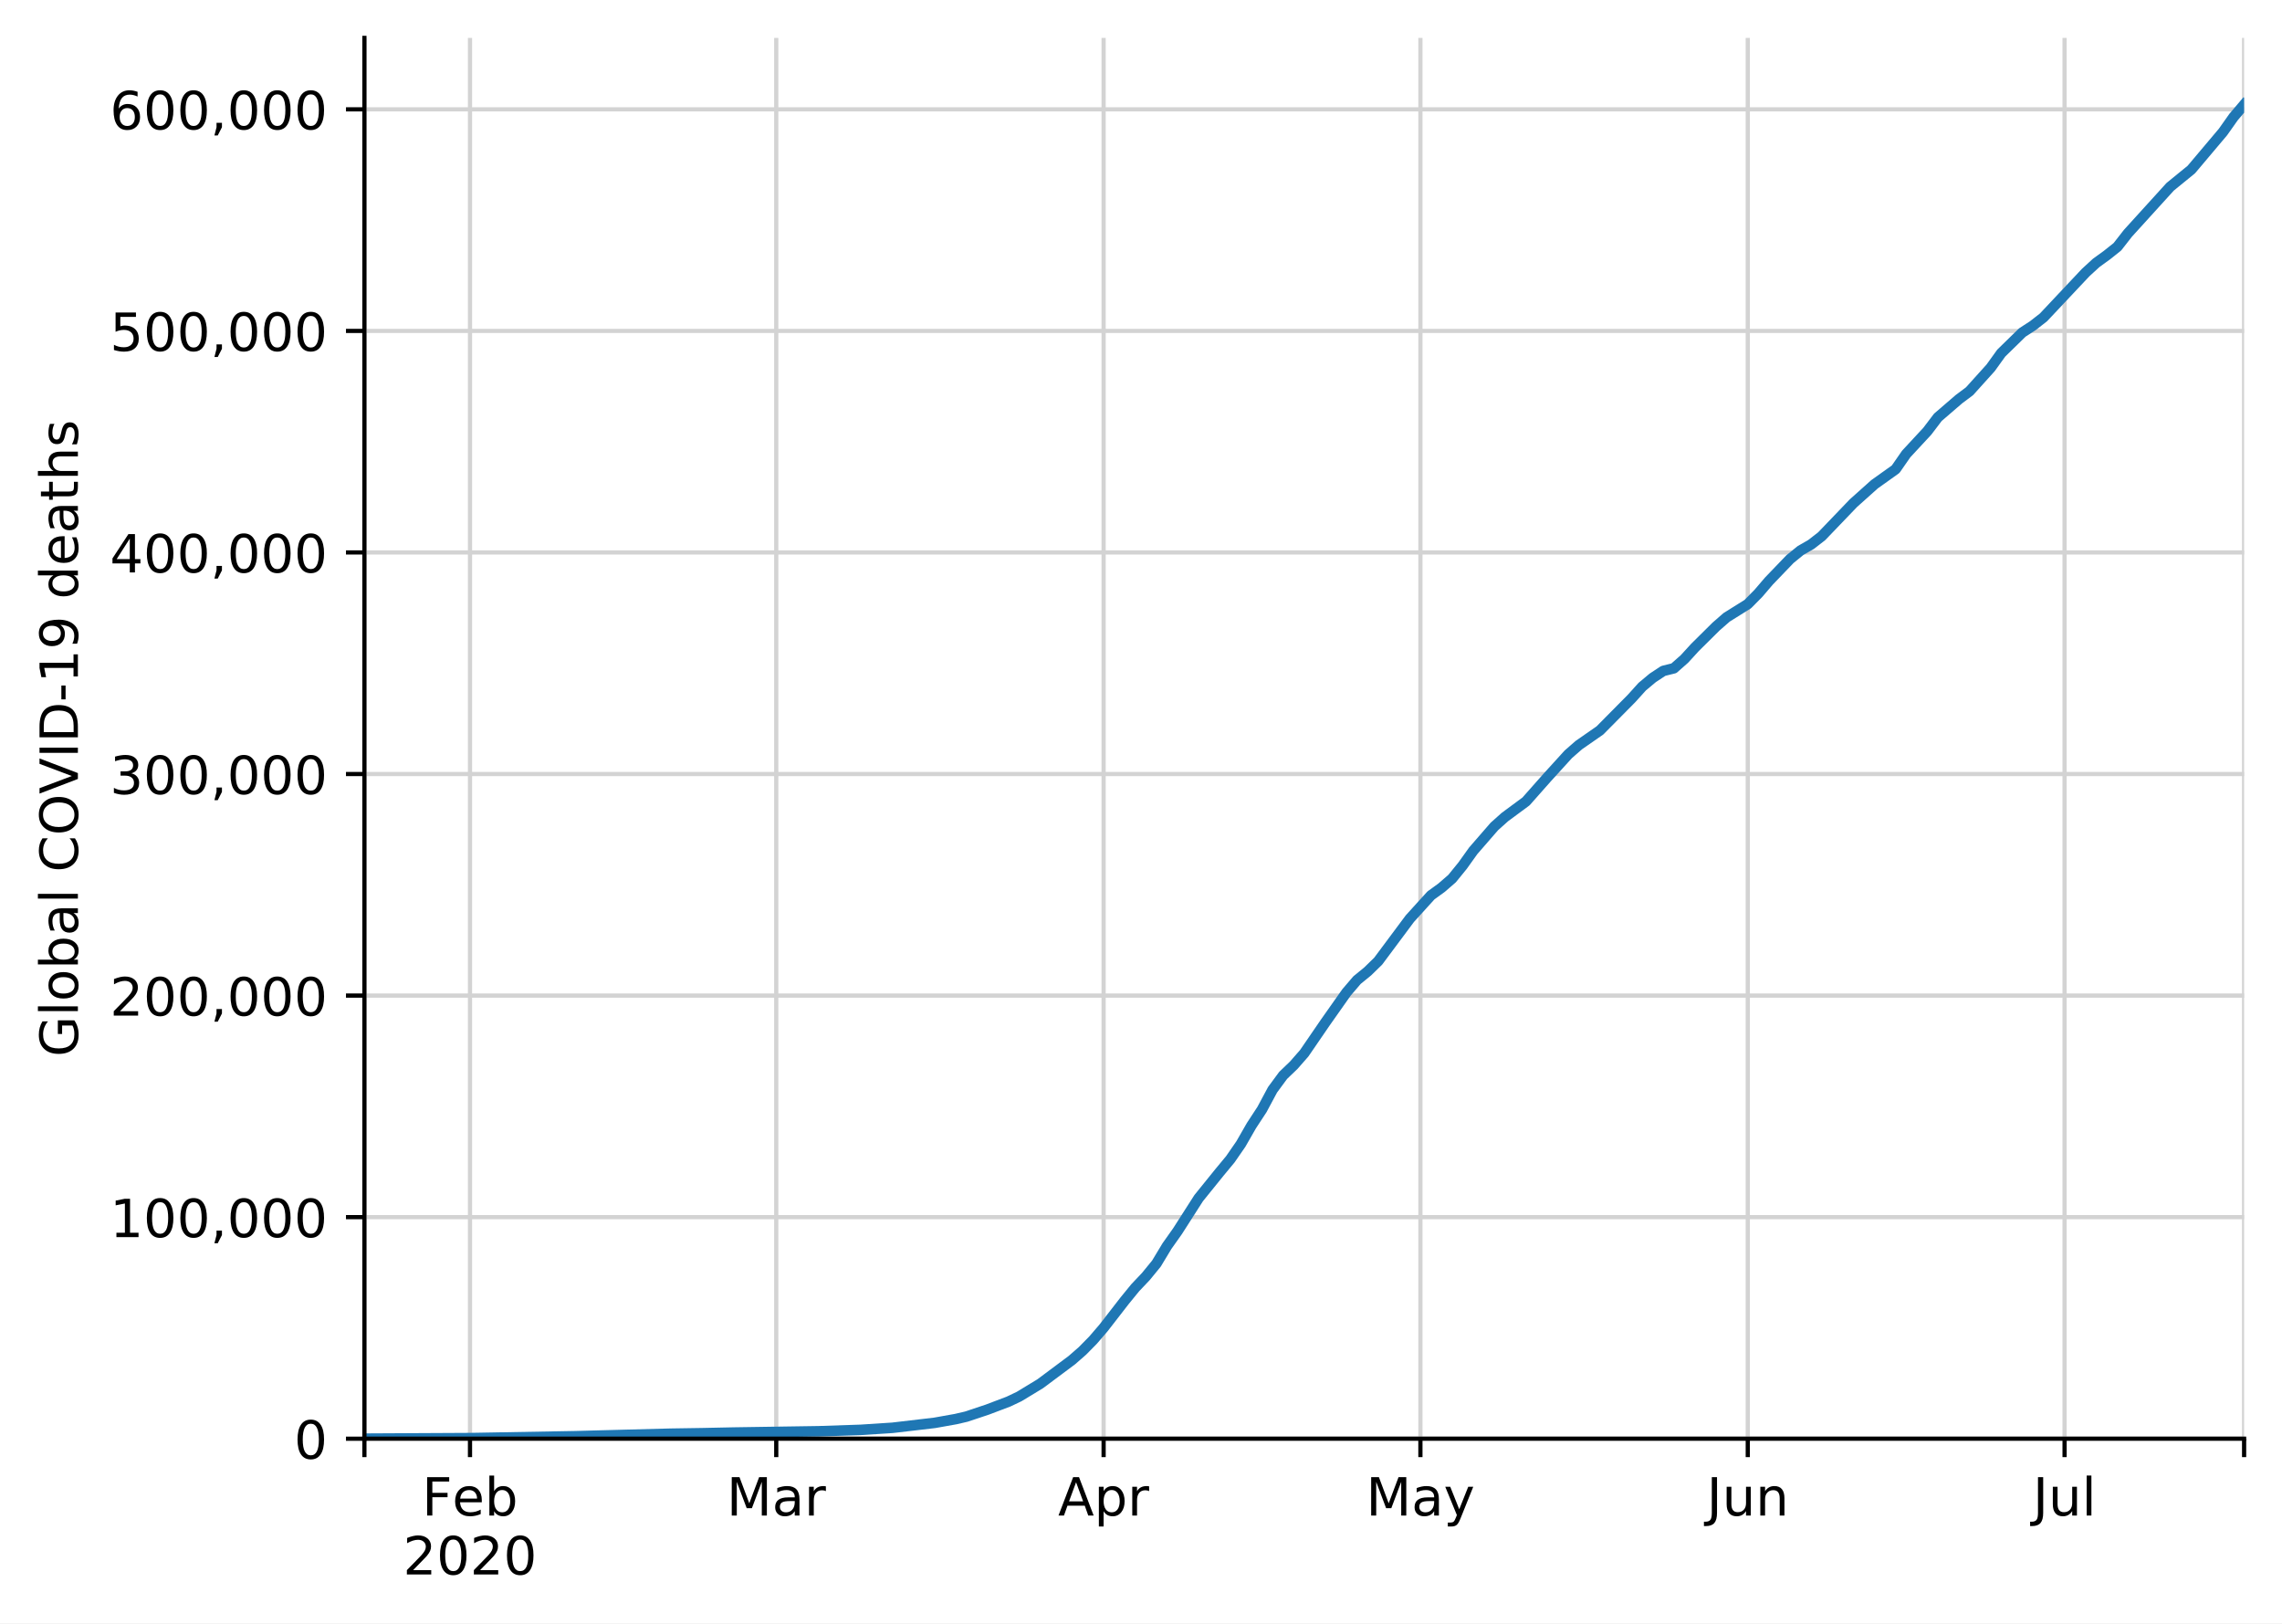
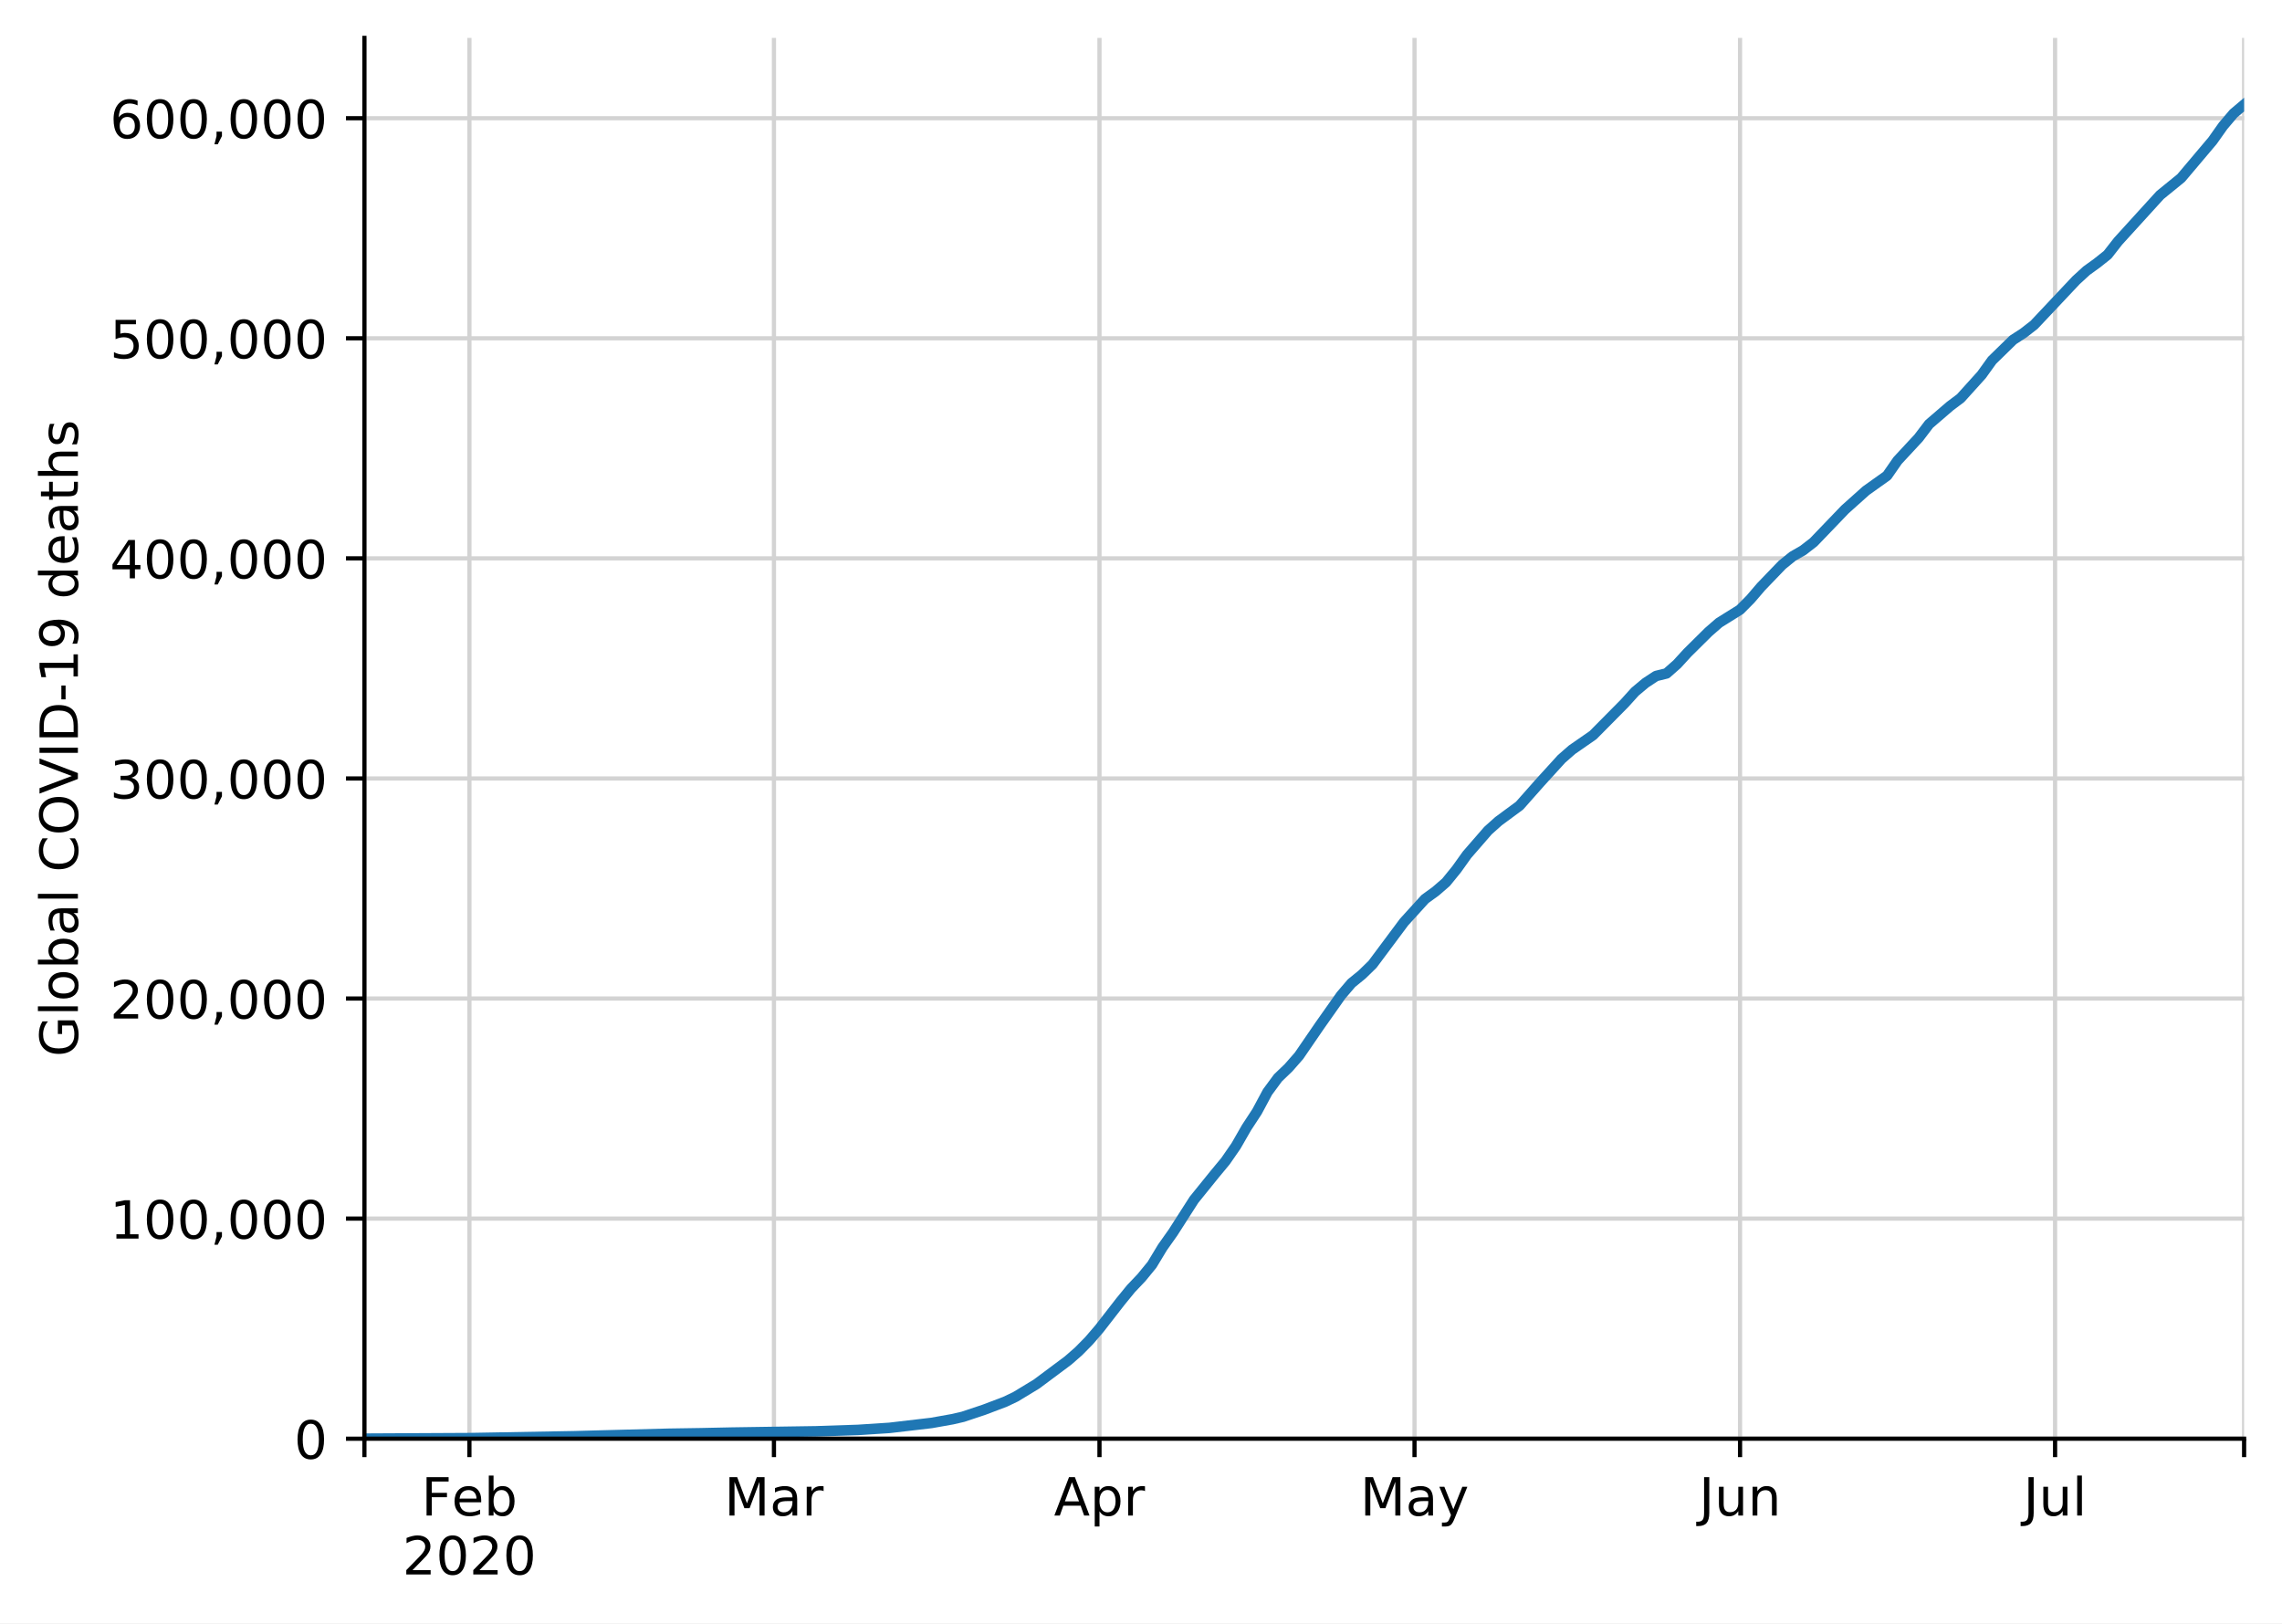
<svg xmlns="http://www.w3.org/2000/svg" xmlns:xlink="http://www.w3.org/1999/xlink" height="308.388pt" version="1.1" viewBox="0 0 433.551 308.388" width="433.551pt">
  <defs>
    <style type="text/css">
*{stroke-linecap:butt;stroke-linejoin:round;}
  </style>
  </defs>
  <g id="figure_1">
    <g id="patch_1">
      <path d="M 0 308.388  L 433.551 308.388  L 433.551 0  L 0 0  z " style="fill:#ffffff;" />
    </g>
    <g id="axes_1">
      <g id="patch_2">
        <path d="M 69.231 273.312  L 426.351 273.312  L 426.351 7.2  L 69.231 7.2  z " style="fill:#ffffff;" />
      </g>
      <g id="matplotlib.axis_1">
        <g id="xtick_1">
          <g id="line2d_1">
-             <path clip-path="url(#p1da054c358)" d="M 69.231 273.312  L 69.231 7.2  " style="fill:none;stroke:#d3d3d3;stroke-linecap:square;stroke-width:0.8;" />
+             <path clip-path="url(#pfa4cd75439)" d="M 69.231 273.312  L 69.231 7.2  " style="fill:none;stroke:#d3d3d3;stroke-linecap:square;stroke-width:0.8;" />
          </g>
          <g id="line2d_2">
            <defs>
-               <path d="M 0 0  L 0 3.5  " id="m1ffa15c0ee" style="stroke:#000000;stroke-width:0.8;" />
-             </defs>
-             <g>
-               <use style="stroke:#000000;stroke-width:0.8;" x="69.231" xlink:href="#m1ffa15c0ee" y="273.312" />
+               <path d="M 0 0  L 0 3.5  " id="m8196f565a4" style="stroke:#000000;stroke-width:0.8;" />
+             </defs>
+             <g>
+               <use style="stroke:#000000;stroke-width:0.8;" x="69.231" xlink:href="#m8196f565a4" y="273.312" />
            </g>
          </g>
        </g>
        <g id="xtick_2">
          <g id="line2d_3">
-             <path clip-path="url(#p1da054c358)" d="M 89.294 273.312  L 89.294 7.2  " style="fill:none;stroke:#d3d3d3;stroke-linecap:square;stroke-width:0.8;" />
+             <path clip-path="url(#pfa4cd75439)" d="M 89.182 273.312  L 89.182 7.2  " style="fill:none;stroke:#d3d3d3;stroke-linecap:square;stroke-width:0.8;" />
          </g>
          <g id="line2d_4">
            <g>
-               <use style="stroke:#000000;stroke-width:0.8;" x="89.294" xlink:href="#m1ffa15c0ee" y="273.312" />
+               <use style="stroke:#000000;stroke-width:0.8;" x="89.182" xlink:href="#m8196f565a4" y="273.312" />
            </g>
          </g>
          <g id="text_1">
            <defs>
              <path d="M 9.812 72.906  L 51.703 72.906  L 51.703 64.594  L 19.672 64.594  L 19.672 43.109  L 48.578 43.109  L 48.578 34.812  L 19.672 34.812  L 19.672 0  L 9.812 0  z " id="DejaVuSans-70" />
              <path d="M 56.203 29.594  L 56.203 25.203  L 14.891 25.203  Q 15.484 15.922 20.484 11.062  Q 25.484 6.203 34.422 6.203  Q 39.594 6.203 44.453 7.469  Q 49.312 8.734 54.109 11.281  L 54.109 2.781  Q 49.266 0.734 44.188 -0.344  Q 39.109 -1.422 33.891 -1.422  Q 20.797 -1.422 13.156 6.188  Q 5.516 13.812 5.516 26.812  Q 5.516 40.234 12.766 48.109  Q 20.016 56 32.328 56  Q 43.359 56 49.781 48.891  Q 56.203 41.797 56.203 29.594  z M 47.219 32.234  Q 47.125 39.594 43.094 43.984  Q 39.062 48.391 32.422 48.391  Q 24.906 48.391 20.391 44.141  Q 15.875 39.891 15.188 32.172  z " id="DejaVuSans-101" />
              <path d="M 48.688 27.297  Q 48.688 37.203 44.609 42.844  Q 40.531 48.484 33.406 48.484  Q 26.266 48.484 22.188 42.844  Q 18.109 37.203 18.109 27.297  Q 18.109 17.391 22.188 11.75  Q 26.266 6.109 33.406 6.109  Q 40.531 6.109 44.609 11.75  Q 48.688 17.391 48.688 27.297  z M 18.109 46.391  Q 20.953 51.266 25.266 53.625  Q 29.594 56 35.594 56  Q 45.562 56 51.781 48.094  Q 58.016 40.188 58.016 27.297  Q 58.016 14.406 51.781 6.484  Q 45.562 -1.422 35.594 -1.422  Q 29.594 -1.422 25.266 0.953  Q 20.953 3.328 18.109 8.203  L 18.109 0  L 9.078 0  L 9.078 75.984  L 18.109 75.984  z " id="DejaVuSans-98" />
            </defs>
-             <g transform="translate(80.17151 287.9104)scale(0.1 -0.1)">
+             <g transform="translate(80.05943 287.9104)scale(0.1 -0.1)">
              <use xlink:href="#DejaVuSans-70" />
              <use x="57.441" xlink:href="#DejaVuSans-101" />
              <use x="118.965" xlink:href="#DejaVuSans-98" />
            </g>
            <defs>
              <path d="M 19.188 8.297  L 53.609 8.297  L 53.609 0  L 7.328 0  L 7.328 8.297  Q 12.938 14.109 22.625 23.891  Q 32.328 33.688 34.812 36.531  Q 39.547 41.844 41.422 45.531  Q 43.312 49.219 43.312 52.781  Q 43.312 58.594 39.234 62.25  Q 35.156 65.922 28.609 65.922  Q 23.969 65.922 18.812 64.312  Q 13.672 62.703 7.812 59.422  L 7.812 69.391  Q 13.766 71.781 18.938 73  Q 24.125 74.219 28.422 74.219  Q 39.75 74.219 46.484 68.547  Q 53.219 62.891 53.219 53.422  Q 53.219 48.922 51.531 44.891  Q 49.859 40.875 45.406 35.406  Q 44.188 33.984 37.641 27.219  Q 31.109 20.453 19.188 8.297  z " id="DejaVuSans-50" />
              <path d="M 31.781 66.406  Q 24.172 66.406 20.328 58.906  Q 16.5 51.422 16.5 36.375  Q 16.5 21.391 20.328 13.891  Q 24.172 6.391 31.781 6.391  Q 39.453 6.391 43.281 13.891  Q 47.125 21.391 47.125 36.375  Q 47.125 51.422 43.281 58.906  Q 39.453 66.406 31.781 66.406  z M 31.781 74.219  Q 44.047 74.219 50.516 64.516  Q 56.984 54.828 56.984 36.375  Q 56.984 17.969 50.516 8.266  Q 44.047 -1.422 31.781 -1.422  Q 19.531 -1.422 13.062 8.266  Q 6.594 17.969 6.594 36.375  Q 6.594 54.828 13.062 64.516  Q 19.531 74.219 31.781 74.219  z " id="DejaVuSans-48" />
            </defs>
-             <g transform="translate(76.56917 299.1082)scale(0.1 -0.1)">
+             <g transform="translate(76.45709 299.1082)scale(0.1 -0.1)">
              <use xlink:href="#DejaVuSans-50" />
              <use x="63.623" xlink:href="#DejaVuSans-48" />
              <use x="127.246" xlink:href="#DejaVuSans-50" />
              <use x="190.869" xlink:href="#DejaVuSans-48" />
            </g>
          </g>
        </g>
        <g id="xtick_3">
          <g id="line2d_5">
-             <path clip-path="url(#p1da054c358)" d="M 147.477 273.312  L 147.477 7.2  " style="fill:none;stroke:#d3d3d3;stroke-linecap:square;stroke-width:0.8;" />
+             <path clip-path="url(#pfa4cd75439)" d="M 147.04 273.312  L 147.04 7.2  " style="fill:none;stroke:#d3d3d3;stroke-linecap:square;stroke-width:0.8;" />
          </g>
          <g id="line2d_6">
            <g>
-               <use style="stroke:#000000;stroke-width:0.8;" x="147.477" xlink:href="#m1ffa15c0ee" y="273.312" />
+               <use style="stroke:#000000;stroke-width:0.8;" x="147.04" xlink:href="#m8196f565a4" y="273.312" />
            </g>
          </g>
          <g id="text_2">
            <defs>
              <path d="M 9.812 72.906  L 24.516 72.906  L 43.109 23.297  L 61.812 72.906  L 76.516 72.906  L 76.516 0  L 66.891 0  L 66.891 64.016  L 48.094 14.016  L 38.188 14.016  L 19.391 64.016  L 19.391 0  L 9.812 0  z " id="DejaVuSans-77" />
              <path d="M 34.281 27.484  Q 23.391 27.484 19.188 25  Q 14.984 22.516 14.984 16.5  Q 14.984 11.719 18.141 8.906  Q 21.297 6.109 26.703 6.109  Q 34.188 6.109 38.703 11.406  Q 43.219 16.703 43.219 25.484  L 43.219 27.484  z M 52.203 31.203  L 52.203 0  L 43.219 0  L 43.219 8.297  Q 40.141 3.328 35.547 0.953  Q 30.953 -1.422 24.312 -1.422  Q 15.922 -1.422 10.953 3.297  Q 6 8.016 6 15.922  Q 6 25.141 12.172 29.828  Q 18.359 34.516 30.609 34.516  L 43.219 34.516  L 43.219 35.406  Q 43.219 41.609 39.141 45  Q 35.062 48.391 27.688 48.391  Q 23 48.391 18.547 47.266  Q 14.109 46.141 10.016 43.891  L 10.016 52.203  Q 14.938 54.109 19.578 55.047  Q 24.219 56 28.609 56  Q 40.484 56 46.344 49.844  Q 52.203 43.703 52.203 31.203  z " id="DejaVuSans-97" />
              <path d="M 41.109 46.297  Q 39.594 47.172 37.812 47.578  Q 36.031 48 33.891 48  Q 26.266 48 22.188 43.047  Q 18.109 38.094 18.109 28.812  L 18.109 0  L 9.078 0  L 9.078 54.688  L 18.109 54.688  L 18.109 46.188  Q 20.953 51.172 25.484 53.578  Q 30.031 56 36.531 56  Q 37.453 56 38.578 55.875  Q 39.703 55.766 41.062 55.516  z " id="DejaVuSans-114" />
            </defs>
-             <g transform="translate(138.043 287.9104)scale(0.1 -0.1)">
+             <g transform="translate(137.6059 287.9104)scale(0.1 -0.1)">
              <use xlink:href="#DejaVuSans-77" />
              <use x="86.279" xlink:href="#DejaVuSans-97" />
              <use x="147.559" xlink:href="#DejaVuSans-114" />
            </g>
          </g>
        </g>
        <g id="xtick_4">
          <g id="line2d_7">
-             <path clip-path="url(#p1da054c358)" d="M 209.672 273.312  L 209.672 7.2  " style="fill:none;stroke:#d3d3d3;stroke-linecap:square;stroke-width:0.8;" />
+             <path clip-path="url(#pfa4cd75439)" d="M 208.887 273.312  L 208.887 7.2  " style="fill:none;stroke:#d3d3d3;stroke-linecap:square;stroke-width:0.8;" />
          </g>
          <g id="line2d_8">
            <g>
-               <use style="stroke:#000000;stroke-width:0.8;" x="209.672" xlink:href="#m1ffa15c0ee" y="273.312" />
+               <use style="stroke:#000000;stroke-width:0.8;" x="208.887" xlink:href="#m8196f565a4" y="273.312" />
            </g>
          </g>
          <g id="text_3">
            <defs>
              <path d="M 34.188 63.188  L 20.797 26.906  L 47.609 26.906  z M 28.609 72.906  L 39.797 72.906  L 67.578 0  L 57.328 0  L 50.688 18.703  L 17.828 18.703  L 11.188 0  L 0.781 0  z " id="DejaVuSans-65" />
              <path d="M 18.109 8.203  L 18.109 -20.797  L 9.078 -20.797  L 9.078 54.688  L 18.109 54.688  L 18.109 46.391  Q 20.953 51.266 25.266 53.625  Q 29.594 56 35.594 56  Q 45.562 56 51.781 48.094  Q 58.016 40.188 58.016 27.297  Q 58.016 14.406 51.781 6.484  Q 45.562 -1.422 35.594 -1.422  Q 29.594 -1.422 25.266 0.953  Q 20.953 3.328 18.109 8.203  z M 48.688 27.297  Q 48.688 37.203 44.609 42.844  Q 40.531 48.484 33.406 48.484  Q 26.266 48.484 22.188 42.844  Q 18.109 37.203 18.109 27.297  Q 18.109 17.391 22.188 11.75  Q 26.266 6.109 33.406 6.109  Q 40.531 6.109 44.609 11.75  Q 48.688 17.391 48.688 27.297  z " id="DejaVuSans-112" />
            </defs>
-             <g transform="translate(201.0217 287.9104)scale(0.1 -0.1)">
+             <g transform="translate(200.2371 287.9104)scale(0.1 -0.1)">
              <use xlink:href="#DejaVuSans-65" />
              <use x="68.408" xlink:href="#DejaVuSans-112" />
              <use x="131.885" xlink:href="#DejaVuSans-114" />
            </g>
          </g>
        </g>
        <g id="xtick_5">
          <g id="line2d_9">
-             <path clip-path="url(#p1da054c358)" d="M 269.86 273.312  L 269.86 7.2  " style="fill:none;stroke:#d3d3d3;stroke-linecap:square;stroke-width:0.8;" />
+             <path clip-path="url(#pfa4cd75439)" d="M 268.74 273.312  L 268.74 7.2  " style="fill:none;stroke:#d3d3d3;stroke-linecap:square;stroke-width:0.8;" />
          </g>
          <g id="line2d_10">
            <g>
-               <use style="stroke:#000000;stroke-width:0.8;" x="269.86" xlink:href="#m1ffa15c0ee" y="273.312" />
+               <use style="stroke:#000000;stroke-width:0.8;" x="268.74" xlink:href="#m8196f565a4" y="273.312" />
            </g>
          </g>
          <g id="text_4">
            <defs>
              <path d="M 32.172 -5.078  Q 28.375 -14.844 24.75 -17.812  Q 21.141 -20.797 15.094 -20.797  L 7.906 -20.797  L 7.906 -13.281  L 13.188 -13.281  Q 16.891 -13.281 18.938 -11.516  Q 21 -9.766 23.484 -3.219  L 25.094 0.875  L 2.984 54.688  L 12.5 54.688  L 29.594 11.922  L 46.688 54.688  L 56.203 54.688  z " id="DejaVuSans-121" />
            </defs>
-             <g transform="translate(259.523 287.9104)scale(0.1 -0.1)">
+             <g transform="translate(258.4021 287.9104)scale(0.1 -0.1)">
              <use xlink:href="#DejaVuSans-77" />
              <use x="86.279" xlink:href="#DejaVuSans-97" />
              <use x="147.559" xlink:href="#DejaVuSans-121" />
            </g>
          </g>
        </g>
        <g id="xtick_6">
          <g id="line2d_11">
-             <path clip-path="url(#p1da054c358)" d="M 332.056 273.312  L 332.056 7.2  " style="fill:none;stroke:#d3d3d3;stroke-linecap:square;stroke-width:0.8;" />
+             <path clip-path="url(#pfa4cd75439)" d="M 330.587 273.312  L 330.587 7.2  " style="fill:none;stroke:#d3d3d3;stroke-linecap:square;stroke-width:0.8;" />
          </g>
          <g id="line2d_12">
            <g>
-               <use style="stroke:#000000;stroke-width:0.8;" x="332.056" xlink:href="#m1ffa15c0ee" y="273.312" />
+               <use style="stroke:#000000;stroke-width:0.8;" x="330.587" xlink:href="#m8196f565a4" y="273.312" />
            </g>
          </g>
          <g id="text_5">
            <defs>
              <path d="M 9.812 72.906  L 19.672 72.906  L 19.672 5.078  Q 19.672 -8.109 14.672 -14.062  Q 9.672 -20.016 -1.422 -20.016  L -5.172 -20.016  L -5.172 -11.719  L -2.094 -11.719  Q 4.438 -11.719 7.125 -8.047  Q 9.812 -4.391 9.812 5.078  z " id="DejaVuSans-74" />
              <path d="M 8.5 21.578  L 8.5 54.688  L 17.484 54.688  L 17.484 21.922  Q 17.484 14.156 20.5 10.266  Q 23.531 6.391 29.594 6.391  Q 36.859 6.391 41.078 11.031  Q 45.312 15.672 45.312 23.688  L 45.312 54.688  L 54.297 54.688  L 54.297 0  L 45.312 0  L 45.312 8.406  Q 42.047 3.422 37.719 1  Q 33.406 -1.422 27.688 -1.422  Q 18.266 -1.422 13.375 4.438  Q 8.5 10.297 8.5 21.578  z M 31.109 56  z " id="DejaVuSans-117" />
              <path d="M 54.891 33.016  L 54.891 0  L 45.906 0  L 45.906 32.719  Q 45.906 40.484 42.875 44.328  Q 39.844 48.188 33.797 48.188  Q 26.516 48.188 22.312 43.547  Q 18.109 38.922 18.109 30.906  L 18.109 0  L 9.078 0  L 9.078 54.688  L 18.109 54.688  L 18.109 46.188  Q 21.344 51.125 25.703 53.562  Q 30.078 56 35.797 56  Q 45.219 56 50.047 50.172  Q 54.891 44.344 54.891 33.016  z " id="DejaVuSans-110" />
            </defs>
-             <g transform="translate(324.243 287.9104)scale(0.1 -0.1)">
+             <g transform="translate(322.7747 287.9104)scale(0.1 -0.1)">
              <use xlink:href="#DejaVuSans-74" />
              <use x="29.492" xlink:href="#DejaVuSans-117" />
              <use x="92.871" xlink:href="#DejaVuSans-110" />
            </g>
          </g>
        </g>
        <g id="xtick_7">
          <g id="line2d_13">
-             <path clip-path="url(#p1da054c358)" d="M 392.244 273.312  L 392.244 7.2  " style="fill:none;stroke:#d3d3d3;stroke-linecap:square;stroke-width:0.8;" />
+             <path clip-path="url(#pfa4cd75439)" d="M 390.44 273.312  L 390.44 7.2  " style="fill:none;stroke:#d3d3d3;stroke-linecap:square;stroke-width:0.8;" />
          </g>
          <g id="line2d_14">
            <g>
-               <use style="stroke:#000000;stroke-width:0.8;" x="392.244" xlink:href="#m1ffa15c0ee" y="273.312" />
+               <use style="stroke:#000000;stroke-width:0.8;" x="390.44" xlink:href="#m8196f565a4" y="273.312" />
            </g>
          </g>
          <g id="text_6">
            <defs>
              <path d="M 9.422 75.984  L 18.406 75.984  L 18.406 0  L 9.422 0  z " id="DejaVuSans-108" />
            </defs>
-             <g transform="translate(386.2115 287.9104)scale(0.1 -0.1)">
+             <g transform="translate(384.4069 287.9104)scale(0.1 -0.1)">
              <use xlink:href="#DejaVuSans-74" />
              <use x="29.492" xlink:href="#DejaVuSans-117" />
              <use x="92.871" xlink:href="#DejaVuSans-108" />
            </g>
          </g>
        </g>
        <g id="xtick_8">
          <g id="line2d_15">
-             <path clip-path="url(#p1da054c358)" d="M 426.351 273.312  L 426.351 7.2  " style="fill:none;stroke:#d3d3d3;stroke-linecap:square;stroke-width:0.8;" />
+             <path clip-path="url(#pfa4cd75439)" d="M 426.351 273.312  L 426.351 7.2  " style="fill:none;stroke:#d3d3d3;stroke-linecap:square;stroke-width:0.8;" />
          </g>
          <g id="line2d_16">
            <g>
-               <use style="stroke:#000000;stroke-width:0.8;" x="426.351" xlink:href="#m1ffa15c0ee" y="273.312" />
+               <use style="stroke:#000000;stroke-width:0.8;" x="426.351" xlink:href="#m8196f565a4" y="273.312" />
            </g>
          </g>
        </g>
      </g>
      <g id="matplotlib.axis_2">
        <g id="ytick_1">
          <g id="line2d_17">
-             <path clip-path="url(#p1da054c358)" d="M 69.231 273.312  L 426.351 273.312  " style="fill:none;stroke:#d3d3d3;stroke-linecap:square;stroke-width:0.8;" />
+             <path clip-path="url(#pfa4cd75439)" d="M 69.231 273.312  L 426.351 273.312  " style="fill:none;stroke:#d3d3d3;stroke-linecap:square;stroke-width:0.8;" />
          </g>
          <g id="line2d_18">
            <defs>
-               <path d="M 0 0  L -3.5 0  " id="m6db7360378" style="stroke:#000000;stroke-width:0.8;" />
-             </defs>
-             <g>
-               <use style="stroke:#000000;stroke-width:0.8;" x="69.231" xlink:href="#m6db7360378" y="273.312" />
+               <path d="M 0 0  L -3.5 0  " id="m41dc37378f" style="stroke:#000000;stroke-width:0.8;" />
+             </defs>
+             <g>
+               <use style="stroke:#000000;stroke-width:0.8;" x="69.231" xlink:href="#m41dc37378f" y="273.312" />
            </g>
          </g>
          <g id="text_7">
            <g transform="translate(55.86875 277.1112)scale(0.1 -0.1)">
              <use xlink:href="#DejaVuSans-48" />
            </g>
          </g>
        </g>
        <g id="ytick_2">
          <g id="line2d_19">
-             <path clip-path="url(#p1da054c358)" d="M 69.231 231.222  L 426.351 231.222  " style="fill:none;stroke:#d3d3d3;stroke-linecap:square;stroke-width:0.8;" />
+             <path clip-path="url(#pfa4cd75439)" d="M 69.231 231.502  L 426.351 231.502  " style="fill:none;stroke:#d3d3d3;stroke-linecap:square;stroke-width:0.8;" />
          </g>
          <g id="line2d_20">
            <g>
-               <use style="stroke:#000000;stroke-width:0.8;" x="69.231" xlink:href="#m6db7360378" y="231.222" />
+               <use style="stroke:#000000;stroke-width:0.8;" x="69.231" xlink:href="#m41dc37378f" y="231.502" />
            </g>
          </g>
          <g id="text_8">
            <defs>
              <path d="M 12.406 8.297  L 28.516 8.297  L 28.516 63.922  L 10.984 60.406  L 10.984 69.391  L 28.422 72.906  L 38.281 72.906  L 38.281 8.297  L 54.391 8.297  L 54.391 0  L 12.406 0  z " id="DejaVuSans-49" />
              <path d="M 11.719 12.406  L 22.016 12.406  L 22.016 4  L 14.016 -11.625  L 7.719 -11.625  L 11.719 4  z " id="DejaVuSans-44" />
            </defs>
-             <g transform="translate(20.87813 235.0211)scale(0.1 -0.1)">
+             <g transform="translate(20.87813 235.3013)scale(0.1 -0.1)">
              <use xlink:href="#DejaVuSans-49" />
              <use x="63.623" xlink:href="#DejaVuSans-48" />
              <use x="127.246" xlink:href="#DejaVuSans-48" />
              <use x="190.869" xlink:href="#DejaVuSans-44" />
              <use x="222.656" xlink:href="#DejaVuSans-48" />
              <use x="286.279" xlink:href="#DejaVuSans-48" />
              <use x="349.902" xlink:href="#DejaVuSans-48" />
            </g>
          </g>
        </g>
        <g id="ytick_3">
          <g id="line2d_21">
-             <path clip-path="url(#p1da054c358)" d="M 69.231 189.132  L 426.351 189.132  " style="fill:none;stroke:#d3d3d3;stroke-linecap:square;stroke-width:0.8;" />
+             <path clip-path="url(#pfa4cd75439)" d="M 69.231 189.692  L 426.351 189.692  " style="fill:none;stroke:#d3d3d3;stroke-linecap:square;stroke-width:0.8;" />
          </g>
          <g id="line2d_22">
            <g>
-               <use style="stroke:#000000;stroke-width:0.8;" x="69.231" xlink:href="#m6db7360378" y="189.132" />
+               <use style="stroke:#000000;stroke-width:0.8;" x="69.231" xlink:href="#m41dc37378f" y="189.692" />
            </g>
          </g>
          <g id="text_9">
-             <g transform="translate(20.87813 192.9311)scale(0.1 -0.1)">
+             <g transform="translate(20.87813 193.4914)scale(0.1 -0.1)">
              <use xlink:href="#DejaVuSans-50" />
              <use x="63.623" xlink:href="#DejaVuSans-48" />
              <use x="127.246" xlink:href="#DejaVuSans-48" />
              <use x="190.869" xlink:href="#DejaVuSans-44" />
              <use x="222.656" xlink:href="#DejaVuSans-48" />
              <use x="286.279" xlink:href="#DejaVuSans-48" />
              <use x="349.902" xlink:href="#DejaVuSans-48" />
            </g>
          </g>
        </g>
        <g id="ytick_4">
          <g id="line2d_23">
-             <path clip-path="url(#p1da054c358)" d="M 69.231 147.042  L 426.351 147.042  " style="fill:none;stroke:#d3d3d3;stroke-linecap:square;stroke-width:0.8;" />
+             <path clip-path="url(#pfa4cd75439)" d="M 69.231 147.882  L 426.351 147.882  " style="fill:none;stroke:#d3d3d3;stroke-linecap:square;stroke-width:0.8;" />
          </g>
          <g id="line2d_24">
            <g>
-               <use style="stroke:#000000;stroke-width:0.8;" x="69.231" xlink:href="#m6db7360378" y="147.042" />
+               <use style="stroke:#000000;stroke-width:0.8;" x="69.231" xlink:href="#m41dc37378f" y="147.882" />
            </g>
          </g>
          <g id="text_10">
            <defs>
              <path d="M 40.578 39.312  Q 47.656 37.797 51.625 33  Q 55.609 28.219 55.609 21.188  Q 55.609 10.406 48.188 4.484  Q 40.766 -1.422 27.094 -1.422  Q 22.516 -1.422 17.656 -0.516  Q 12.797 0.391 7.625 2.203  L 7.625 11.719  Q 11.719 9.328 16.594 8.109  Q 21.484 6.891 26.812 6.891  Q 36.078 6.891 40.938 10.547  Q 45.797 14.203 45.797 21.188  Q 45.797 27.641 41.281 31.266  Q 36.766 34.906 28.719 34.906  L 20.219 34.906  L 20.219 43.016  L 29.109 43.016  Q 36.375 43.016 40.234 45.922  Q 44.094 48.828 44.094 54.297  Q 44.094 59.906 40.109 62.906  Q 36.141 65.922 28.719 65.922  Q 24.656 65.922 20.016 65.031  Q 15.375 64.156 9.812 62.312  L 9.812 71.094  Q 15.438 72.656 20.344 73.438  Q 25.25 74.219 29.594 74.219  Q 40.828 74.219 47.359 69.109  Q 53.906 64.016 53.906 55.328  Q 53.906 49.266 50.438 45.094  Q 46.969 40.922 40.578 39.312  z " id="DejaVuSans-51" />
            </defs>
-             <g transform="translate(20.87813 150.841)scale(0.1 -0.1)">
+             <g transform="translate(20.87813 151.6815)scale(0.1 -0.1)">
              <use xlink:href="#DejaVuSans-51" />
              <use x="63.623" xlink:href="#DejaVuSans-48" />
              <use x="127.246" xlink:href="#DejaVuSans-48" />
              <use x="190.869" xlink:href="#DejaVuSans-44" />
              <use x="222.656" xlink:href="#DejaVuSans-48" />
              <use x="286.279" xlink:href="#DejaVuSans-48" />
              <use x="349.902" xlink:href="#DejaVuSans-48" />
            </g>
          </g>
        </g>
        <g id="ytick_5">
          <g id="line2d_25">
-             <path clip-path="url(#p1da054c358)" d="M 69.231 104.952  L 426.351 104.952  " style="fill:none;stroke:#d3d3d3;stroke-linecap:square;stroke-width:0.8;" />
+             <path clip-path="url(#pfa4cd75439)" d="M 69.231 106.072  L 426.351 106.072  " style="fill:none;stroke:#d3d3d3;stroke-linecap:square;stroke-width:0.8;" />
          </g>
          <g id="line2d_26">
            <g>
-               <use style="stroke:#000000;stroke-width:0.8;" x="69.231" xlink:href="#m6db7360378" y="104.952" />
+               <use style="stroke:#000000;stroke-width:0.8;" x="69.231" xlink:href="#m41dc37378f" y="106.072" />
            </g>
          </g>
          <g id="text_11">
            <defs>
              <path d="M 37.797 64.312  L 12.891 25.391  L 37.797 25.391  z M 35.203 72.906  L 47.609 72.906  L 47.609 25.391  L 58.016 25.391  L 58.016 17.188  L 47.609 17.188  L 47.609 0  L 37.797 0  L 37.797 17.188  L 4.891 17.188  L 4.891 26.703  z " id="DejaVuSans-52" />
            </defs>
-             <g transform="translate(20.87813 108.7509)scale(0.1 -0.1)">
+             <g transform="translate(20.87813 109.8716)scale(0.1 -0.1)">
              <use xlink:href="#DejaVuSans-52" />
              <use x="63.623" xlink:href="#DejaVuSans-48" />
              <use x="127.246" xlink:href="#DejaVuSans-48" />
              <use x="190.869" xlink:href="#DejaVuSans-44" />
              <use x="222.656" xlink:href="#DejaVuSans-48" />
              <use x="286.279" xlink:href="#DejaVuSans-48" />
              <use x="349.902" xlink:href="#DejaVuSans-48" />
            </g>
          </g>
        </g>
        <g id="ytick_6">
          <g id="line2d_27">
-             <path clip-path="url(#p1da054c358)" d="M 69.231 62.862  L 426.351 62.862  " style="fill:none;stroke:#d3d3d3;stroke-linecap:square;stroke-width:0.8;" />
+             <path clip-path="url(#pfa4cd75439)" d="M 69.231 64.262  L 426.351 64.262  " style="fill:none;stroke:#d3d3d3;stroke-linecap:square;stroke-width:0.8;" />
          </g>
          <g id="line2d_28">
            <g>
-               <use style="stroke:#000000;stroke-width:0.8;" x="69.231" xlink:href="#m6db7360378" y="62.862" />
+               <use style="stroke:#000000;stroke-width:0.8;" x="69.231" xlink:href="#m41dc37378f" y="64.262" />
            </g>
          </g>
          <g id="text_12">
            <defs>
              <path d="M 10.797 72.906  L 49.516 72.906  L 49.516 64.594  L 19.828 64.594  L 19.828 46.734  Q 21.969 47.469 24.109 47.828  Q 26.266 48.188 28.422 48.188  Q 40.625 48.188 47.75 41.5  Q 54.891 34.812 54.891 23.391  Q 54.891 11.625 47.562 5.094  Q 40.234 -1.422 26.906 -1.422  Q 22.312 -1.422 17.547 -0.641  Q 12.797 0.141 7.719 1.703  L 7.719 11.625  Q 12.109 9.234 16.797 8.062  Q 21.484 6.891 26.703 6.891  Q 35.156 6.891 40.078 11.328  Q 45.016 15.766 45.016 23.391  Q 45.016 31 40.078 35.438  Q 35.156 39.891 26.703 39.891  Q 22.75 39.891 18.812 39.016  Q 14.891 38.141 10.797 36.281  z " id="DejaVuSans-53" />
            </defs>
-             <g transform="translate(20.87813 66.66084)scale(0.1 -0.1)">
+             <g transform="translate(20.87813 68.06171)scale(0.1 -0.1)">
              <use xlink:href="#DejaVuSans-53" />
              <use x="63.623" xlink:href="#DejaVuSans-48" />
              <use x="127.246" xlink:href="#DejaVuSans-48" />
              <use x="190.869" xlink:href="#DejaVuSans-44" />
              <use x="222.656" xlink:href="#DejaVuSans-48" />
              <use x="286.279" xlink:href="#DejaVuSans-48" />
              <use x="349.902" xlink:href="#DejaVuSans-48" />
            </g>
          </g>
        </g>
        <g id="ytick_7">
          <g id="line2d_29">
-             <path clip-path="url(#p1da054c358)" d="M 69.231 20.772  L 426.351 20.772  " style="fill:none;stroke:#d3d3d3;stroke-linecap:square;stroke-width:0.8;" />
+             <path clip-path="url(#pfa4cd75439)" d="M 69.231 22.453  L 426.351 22.453  " style="fill:none;stroke:#d3d3d3;stroke-linecap:square;stroke-width:0.8;" />
          </g>
          <g id="line2d_30">
            <g>
-               <use style="stroke:#000000;stroke-width:0.8;" x="69.231" xlink:href="#m6db7360378" y="20.772" />
+               <use style="stroke:#000000;stroke-width:0.8;" x="69.231" xlink:href="#m41dc37378f" y="22.453" />
            </g>
          </g>
          <g id="text_13">
            <defs>
              <path d="M 33.016 40.375  Q 26.375 40.375 22.484 35.828  Q 18.609 31.297 18.609 23.391  Q 18.609 15.531 22.484 10.953  Q 26.375 6.391 33.016 6.391  Q 39.656 6.391 43.531 10.953  Q 47.406 15.531 47.406 23.391  Q 47.406 31.297 43.531 35.828  Q 39.656 40.375 33.016 40.375  z M 52.594 71.297  L 52.594 62.312  Q 48.875 64.062 45.094 64.984  Q 41.312 65.922 37.594 65.922  Q 27.828 65.922 22.672 59.328  Q 17.531 52.734 16.797 39.406  Q 19.672 43.656 24.016 45.922  Q 28.375 48.188 33.594 48.188  Q 44.578 48.188 50.953 41.516  Q 57.328 34.859 57.328 23.391  Q 57.328 12.156 50.688 5.359  Q 44.047 -1.422 33.016 -1.422  Q 20.359 -1.422 13.672 8.266  Q 6.984 17.969 6.984 36.375  Q 6.984 53.656 15.188 63.938  Q 23.391 74.219 37.203 74.219  Q 40.922 74.219 44.703 73.484  Q 48.484 72.75 52.594 71.297  z " id="DejaVuSans-54" />
            </defs>
-             <g transform="translate(20.87813 24.57076)scale(0.1 -0.1)">
+             <g transform="translate(20.87813 26.25181)scale(0.1 -0.1)">
              <use xlink:href="#DejaVuSans-54" />
              <use x="63.623" xlink:href="#DejaVuSans-48" />
              <use x="127.246" xlink:href="#DejaVuSans-48" />
              <use x="190.869" xlink:href="#DejaVuSans-44" />
              <use x="222.656" xlink:href="#DejaVuSans-48" />
              <use x="286.279" xlink:href="#DejaVuSans-48" />
              <use x="349.902" xlink:href="#DejaVuSans-48" />
            </g>
          </g>
        </g>
        <g id="text_14">
          <defs>
            <path d="M 59.516 10.406  L 59.516 29.984  L 43.406 29.984  L 43.406 38.094  L 69.281 38.094  L 69.281 6.781  Q 63.578 2.734 56.688 0.656  Q 49.812 -1.422 42 -1.422  Q 24.906 -1.422 15.25 8.562  Q 5.609 18.562 5.609 36.375  Q 5.609 54.25 15.25 64.234  Q 24.906 74.219 42 74.219  Q 49.125 74.219 55.547 72.453  Q 61.969 70.703 67.391 67.281  L 67.391 56.781  Q 61.922 61.422 55.766 63.766  Q 49.609 66.109 42.828 66.109  Q 29.438 66.109 22.719 58.641  Q 16.016 51.172 16.016 36.375  Q 16.016 21.625 22.719 14.156  Q 29.438 6.688 42.828 6.688  Q 48.047 6.688 52.141 7.594  Q 56.25 8.5 59.516 10.406  z " id="DejaVuSans-71" />
            <path d="M 30.609 48.391  Q 23.391 48.391 19.188 42.75  Q 14.984 37.109 14.984 27.297  Q 14.984 17.484 19.156 11.844  Q 23.344 6.203 30.609 6.203  Q 37.797 6.203 41.984 11.859  Q 46.188 17.531 46.188 27.297  Q 46.188 37.016 41.984 42.703  Q 37.797 48.391 30.609 48.391  z M 30.609 56  Q 42.328 56 49.016 48.375  Q 55.719 40.766 55.719 27.297  Q 55.719 13.875 49.016 6.219  Q 42.328 -1.422 30.609 -1.422  Q 18.844 -1.422 12.172 6.219  Q 5.516 13.875 5.516 27.297  Q 5.516 40.766 12.172 48.375  Q 18.844 56 30.609 56  z " id="DejaVuSans-111" />
            <path id="DejaVuSans-32" />
            <path d="M 64.406 67.281  L 64.406 56.891  Q 59.422 61.531 53.781 63.812  Q 48.141 66.109 41.797 66.109  Q 29.297 66.109 22.656 58.469  Q 16.016 50.828 16.016 36.375  Q 16.016 21.969 22.656 14.328  Q 29.297 6.688 41.797 6.688  Q 48.141 6.688 53.781 8.984  Q 59.422 11.281 64.406 15.922  L 64.406 5.609  Q 59.234 2.094 53.438 0.328  Q 47.656 -1.422 41.219 -1.422  Q 24.656 -1.422 15.125 8.703  Q 5.609 18.844 5.609 36.375  Q 5.609 53.953 15.125 64.078  Q 24.656 74.219 41.219 74.219  Q 47.75 74.219 53.531 72.484  Q 59.328 70.75 64.406 67.281  z " id="DejaVuSans-67" />
            <path d="M 39.406 66.219  Q 28.656 66.219 22.328 58.203  Q 16.016 50.203 16.016 36.375  Q 16.016 22.609 22.328 14.594  Q 28.656 6.594 39.406 6.594  Q 50.141 6.594 56.422 14.594  Q 62.703 22.609 62.703 36.375  Q 62.703 50.203 56.422 58.203  Q 50.141 66.219 39.406 66.219  z M 39.406 74.219  Q 54.734 74.219 63.906 63.938  Q 73.094 53.656 73.094 36.375  Q 73.094 19.141 63.906 8.859  Q 54.734 -1.422 39.406 -1.422  Q 24.031 -1.422 14.812 8.828  Q 5.609 19.094 5.609 36.375  Q 5.609 53.656 14.812 63.938  Q 24.031 74.219 39.406 74.219  z " id="DejaVuSans-79" />
            <path d="M 28.609 0  L 0.781 72.906  L 11.078 72.906  L 34.188 11.531  L 57.328 72.906  L 67.578 72.906  L 39.797 0  z " id="DejaVuSans-86" />
            <path d="M 9.812 72.906  L 19.672 72.906  L 19.672 0  L 9.812 0  z " id="DejaVuSans-73" />
            <path d="M 19.672 64.797  L 19.672 8.109  L 31.594 8.109  Q 46.688 8.109 53.688 14.938  Q 60.688 21.781 60.688 36.531  Q 60.688 51.172 53.688 57.984  Q 46.688 64.797 31.594 64.797  z M 9.812 72.906  L 30.078 72.906  Q 51.266 72.906 61.172 64.094  Q 71.094 55.281 71.094 36.531  Q 71.094 17.672 61.125 8.828  Q 51.172 0 30.078 0  L 9.812 0  z " id="DejaVuSans-68" />
            <path d="M 4.891 31.391  L 31.203 31.391  L 31.203 23.391  L 4.891 23.391  z " id="DejaVuSans-45" />
            <path d="M 10.984 1.516  L 10.984 10.5  Q 14.703 8.734 18.5 7.812  Q 22.312 6.891 25.984 6.891  Q 35.75 6.891 40.891 13.453  Q 46.047 20.016 46.781 33.406  Q 43.953 29.203 39.594 26.953  Q 35.25 24.703 29.984 24.703  Q 19.047 24.703 12.672 31.312  Q 6.297 37.938 6.297 49.422  Q 6.297 60.641 12.938 67.422  Q 19.578 74.219 30.609 74.219  Q 43.266 74.219 49.922 64.516  Q 56.594 54.828 56.594 36.375  Q 56.594 19.141 48.406 8.859  Q 40.234 -1.422 26.422 -1.422  Q 22.703 -1.422 18.891 -0.688  Q 15.094 0.047 10.984 1.516  z M 30.609 32.422  Q 37.25 32.422 41.125 36.953  Q 45.016 41.5 45.016 49.422  Q 45.016 57.281 41.125 61.844  Q 37.25 66.406 30.609 66.406  Q 23.969 66.406 20.094 61.844  Q 16.219 57.281 16.219 49.422  Q 16.219 41.5 20.094 36.953  Q 23.969 32.422 30.609 32.422  z " id="DejaVuSans-57" />
            <path d="M 45.406 46.391  L 45.406 75.984  L 54.391 75.984  L 54.391 0  L 45.406 0  L 45.406 8.203  Q 42.578 3.328 38.25 0.953  Q 33.938 -1.422 27.875 -1.422  Q 17.969 -1.422 11.734 6.484  Q 5.516 14.406 5.516 27.297  Q 5.516 40.188 11.734 48.094  Q 17.969 56 27.875 56  Q 33.938 56 38.25 53.625  Q 42.578 51.266 45.406 46.391  z M 14.797 27.297  Q 14.797 17.391 18.875 11.75  Q 22.953 6.109 30.078 6.109  Q 37.203 6.109 41.297 11.75  Q 45.406 17.391 45.406 27.297  Q 45.406 37.203 41.297 42.844  Q 37.203 48.484 30.078 48.484  Q 22.953 48.484 18.875 42.844  Q 14.797 37.203 14.797 27.297  z " id="DejaVuSans-100" />
            <path d="M 18.312 70.219  L 18.312 54.688  L 36.812 54.688  L 36.812 47.703  L 18.312 47.703  L 18.312 18.016  Q 18.312 11.328 20.141 9.422  Q 21.969 7.516 27.594 7.516  L 36.812 7.516  L 36.812 0  L 27.594 0  Q 17.188 0 13.234 3.875  Q 9.281 7.766 9.281 18.016  L 9.281 47.703  L 2.688 47.703  L 2.688 54.688  L 9.281 54.688  L 9.281 70.219  z " id="DejaVuSans-116" />
            <path d="M 54.891 33.016  L 54.891 0  L 45.906 0  L 45.906 32.719  Q 45.906 40.484 42.875 44.328  Q 39.844 48.188 33.797 48.188  Q 26.516 48.188 22.312 43.547  Q 18.109 38.922 18.109 30.906  L 18.109 0  L 9.078 0  L 9.078 75.984  L 18.109 75.984  L 18.109 46.188  Q 21.344 51.125 25.703 53.562  Q 30.078 56 35.797 56  Q 45.219 56 50.047 50.172  Q 54.891 44.344 54.891 33.016  z " id="DejaVuSans-104" />
            <path d="M 44.281 53.078  L 44.281 44.578  Q 40.484 46.531 36.375 47.5  Q 32.281 48.484 27.875 48.484  Q 21.188 48.484 17.844 46.438  Q 14.5 44.391 14.5 40.281  Q 14.5 37.156 16.891 35.375  Q 19.281 33.594 26.516 31.984  L 29.594 31.297  Q 39.156 29.25 43.188 25.516  Q 47.219 21.781 47.219 15.094  Q 47.219 7.469 41.188 3.016  Q 35.156 -1.422 24.609 -1.422  Q 20.219 -1.422 15.453 -0.562  Q 10.688 0.297 5.422 2  L 5.422 11.281  Q 10.406 8.688 15.234 7.391  Q 20.062 6.109 24.812 6.109  Q 31.156 6.109 34.562 8.281  Q 37.984 10.453 37.984 14.406  Q 37.984 18.062 35.516 20.016  Q 33.062 21.969 24.703 23.781  L 21.578 24.516  Q 13.234 26.266 9.516 29.906  Q 5.812 33.547 5.812 39.891  Q 5.812 47.609 11.281 51.797  Q 16.75 56 26.812 56  Q 31.781 56 36.172 55.266  Q 40.578 54.547 44.281 53.078  z " id="DejaVuSans-115" />
          </defs>
          <g transform="translate(14.79844 200.7708)rotate(-90)scale(0.1 -0.1)">
            <use xlink:href="#DejaVuSans-71" />
            <use x="77.49" xlink:href="#DejaVuSans-108" />
            <use x="105.273" xlink:href="#DejaVuSans-111" />
            <use x="166.455" xlink:href="#DejaVuSans-98" />
            <use x="229.932" xlink:href="#DejaVuSans-97" />
            <use x="291.211" xlink:href="#DejaVuSans-108" />
            <use x="318.994" xlink:href="#DejaVuSans-32" />
            <use x="350.781" xlink:href="#DejaVuSans-67" />
            <use x="420.605" xlink:href="#DejaVuSans-79" />
            <use x="499.301" xlink:href="#DejaVuSans-86" />
            <use x="567.709" xlink:href="#DejaVuSans-73" />
            <use x="597.201" xlink:href="#DejaVuSans-68" />
            <use x="674.203" xlink:href="#DejaVuSans-45" />
            <use x="710.287" xlink:href="#DejaVuSans-49" />
            <use x="773.91" xlink:href="#DejaVuSans-57" />
            <use x="837.533" xlink:href="#DejaVuSans-32" />
            <use x="869.32" xlink:href="#DejaVuSans-100" />
            <use x="932.797" xlink:href="#DejaVuSans-101" />
            <use x="994.32" xlink:href="#DejaVuSans-97" />
            <use x="1055.6" xlink:href="#DejaVuSans-116" />
            <use x="1094.809" xlink:href="#DejaVuSans-104" />
            <use x="1158.188" xlink:href="#DejaVuSans-115" />
          </g>
        </g>
      </g>
      <g id="line2d_31">
-         <path clip-path="url(#p1da054c358)" d="M 69.231 273.305  L 89.294 273.203  L 109.357 272.844  L 113.37 272.735  L 127.414 272.366  L 133.433 272.272  L 139.451 272.146  L 155.502 271.903  L 163.527 271.634  L 169.546 271.243  L 177.571 270.302  L 181.584 269.586  L 183.59 269.121  L 187.602 267.781  L 191.615 266.259  L 193.621 265.304  L 197.634 262.869  L 203.653 258.378  L 205.659 256.625  L 207.665 254.587  L 209.672 252.249  L 213.684 247.076  L 215.691 244.618  L 217.697 242.504  L 219.703 240.049  L 221.709 236.724  L 223.716 233.889  L 227.728 227.617  L 231.741 222.65  L 233.747 220.231  L 235.753 217.328  L 237.76 213.829  L 239.766 210.764  L 241.772 207.021  L 243.779 204.298  L 245.785 202.374  L 247.791 200.083  L 251.804 194.228  L 255.816 188.535  L 257.823 186.188  L 259.829 184.553  L 261.835 182.597  L 267.854 174.518  L 271.867 170.098  L 273.873 168.645  L 275.879 166.907  L 277.886 164.436  L 279.892 161.629  L 283.905 157.009  L 285.911 155.214  L 289.923 152.251  L 293.936 147.716  L 297.949 143.303  L 299.955 141.548  L 303.967 138.761  L 309.986 132.677  L 311.993 130.453  L 313.999 128.774  L 316.005 127.453  L 318.011 126.957  L 320.018 125.188  L 322.024 122.994  L 326.037 119.019  L 328.043 117.27  L 332.056 114.763  L 334.062 112.733  L 336.068 110.388  L 340.081 106.21  L 342.087 104.577  L 344.093 103.423  L 346.1 101.866  L 352.118 95.595  L 356.131 92.002  L 360.144 89.141  L 362.15 86.25  L 366.162 81.922  L 368.169 79.281  L 372.181 75.825  L 374.188 74.322  L 378.2 69.872  L 380.207 67.083  L 384.219 63.163  L 386.225 61.863  L 388.232 60.297  L 396.257 51.77  L 398.263 49.931  L 400.269 48.481  L 402.276 46.883  L 404.282 44.313  L 412.307 35.48  L 416.32 32.21  L 422.339 25.075  L 424.345 22.237  L 426.351 19.872  L 426.351 19.872  " style="fill:none;stroke:#1f77b4;stroke-linecap:square;stroke-width:2;" />
+         <path clip-path="url(#pfa4cd75439)" d="M 69.231 273.305  L 89.182 273.204  L 109.133 272.847  L 113.123 272.739  L 127.089 272.372  L 133.074 272.279  L 139.059 272.153  L 155.02 271.912  L 163 271.645  L 168.985 271.257  L 176.966 270.322  L 180.956 269.611  L 182.951 269.149  L 186.941 267.817  L 190.931 266.306  L 192.926 265.357  L 196.917 262.939  L 202.902 258.477  L 204.897 256.736  L 206.892 254.711  L 208.887 252.389  L 212.877 247.251  L 214.872 244.809  L 216.867 242.709  L 218.863 240.271  L 220.858 236.967  L 222.853 234.151  L 226.843 227.921  L 230.833 222.988  L 232.828 220.585  L 234.823 217.7  L 236.818 214.225  L 238.813 211.18  L 240.808 207.463  L 242.804 204.757  L 244.799 202.846  L 246.794 200.571  L 250.784 194.754  L 254.774 189.1  L 256.769 186.768  L 258.764 185.144  L 260.759 183.2  L 266.745 175.176  L 270.735 170.785  L 272.73 169.341  L 274.725 167.615  L 276.72 165.161  L 278.715 162.372  L 282.705 157.783  L 284.7 156  L 288.69 153.057  L 292.681 148.552  L 296.671 144.169  L 298.666 142.425  L 302.656 139.657  L 308.641 133.613  L 310.636 131.404  L 312.631 129.736  L 314.627 128.424  L 316.622 127.931  L 318.617 126.174  L 320.612 123.994  L 324.602 120.046  L 326.597 118.308  L 330.587 115.818  L 332.582 113.802  L 334.577 111.472  L 338.568 107.323  L 340.563 105.7  L 342.558 104.553  L 344.553 103.008  L 350.538 96.778  L 354.528 93.209  L 358.518 90.367  L 360.513 87.495  L 364.504 83.196  L 366.499 80.573  L 370.489 77.14  L 372.484 75.646  L 376.474 71.226  L 378.469 68.456  L 382.459 64.562  L 384.454 63.27  L 386.45 61.715  L 394.43 53.245  L 396.425 51.418  L 398.42 49.978  L 400.415 48.39  L 402.41 45.837  L 410.391 37.063  L 414.381 33.815  L 420.366 26.727  L 422.361 23.908  L 424.356 21.556  L 426.351 19.872  L 426.351 19.872  " style="fill:none;stroke:#1f77b4;stroke-linecap:square;stroke-width:2;" />
      </g>
      <g id="patch_3">
        <path d="M 69.231 273.312  L 69.231 7.2  " style="fill:none;stroke:#000000;stroke-linecap:square;stroke-linejoin:miter;stroke-width:0.8;" />
      </g>
      <g id="patch_4">
        <path d="M 69.231 273.312  L 426.351 273.312  " style="fill:none;stroke:#000000;stroke-linecap:square;stroke-linejoin:miter;stroke-width:0.8;" />
      </g>
    </g>
  </g>
  <defs>
-     <clipPath id="p1da054c358">
+     <clipPath id="pfa4cd75439">
      <rect height="266.112" width="357.12" x="69.231" y="7.2" />
    </clipPath>
  </defs>
</svg>
